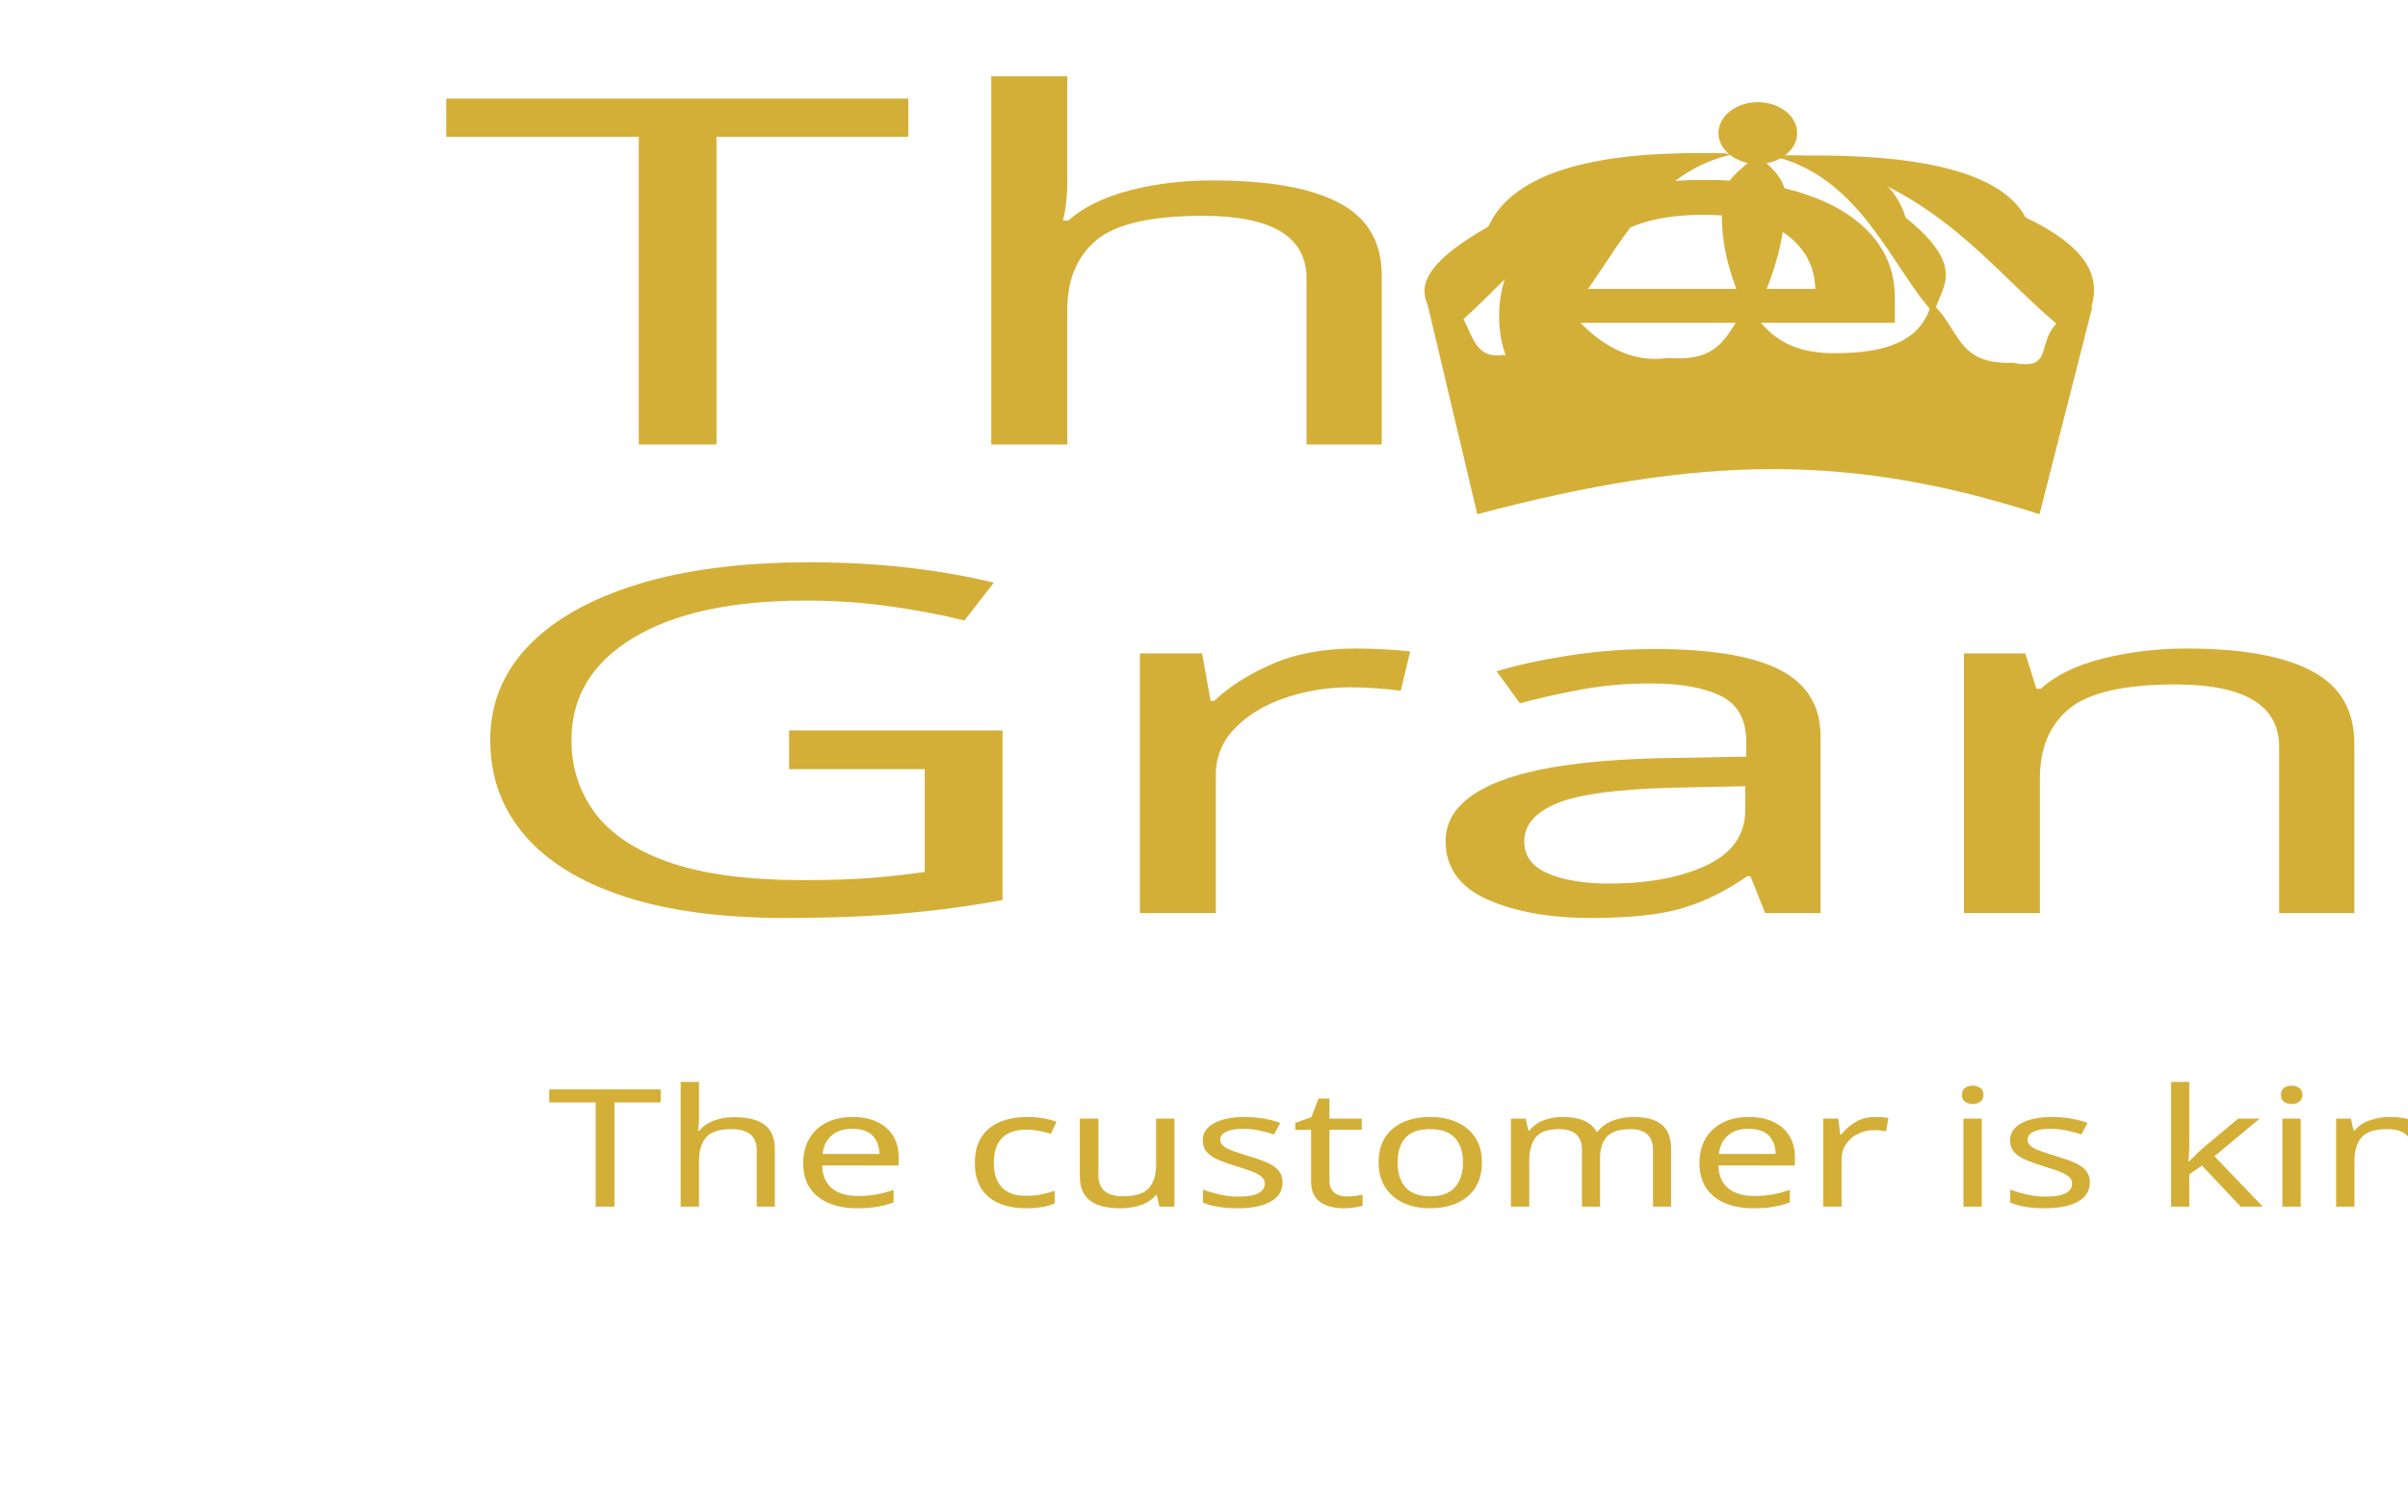
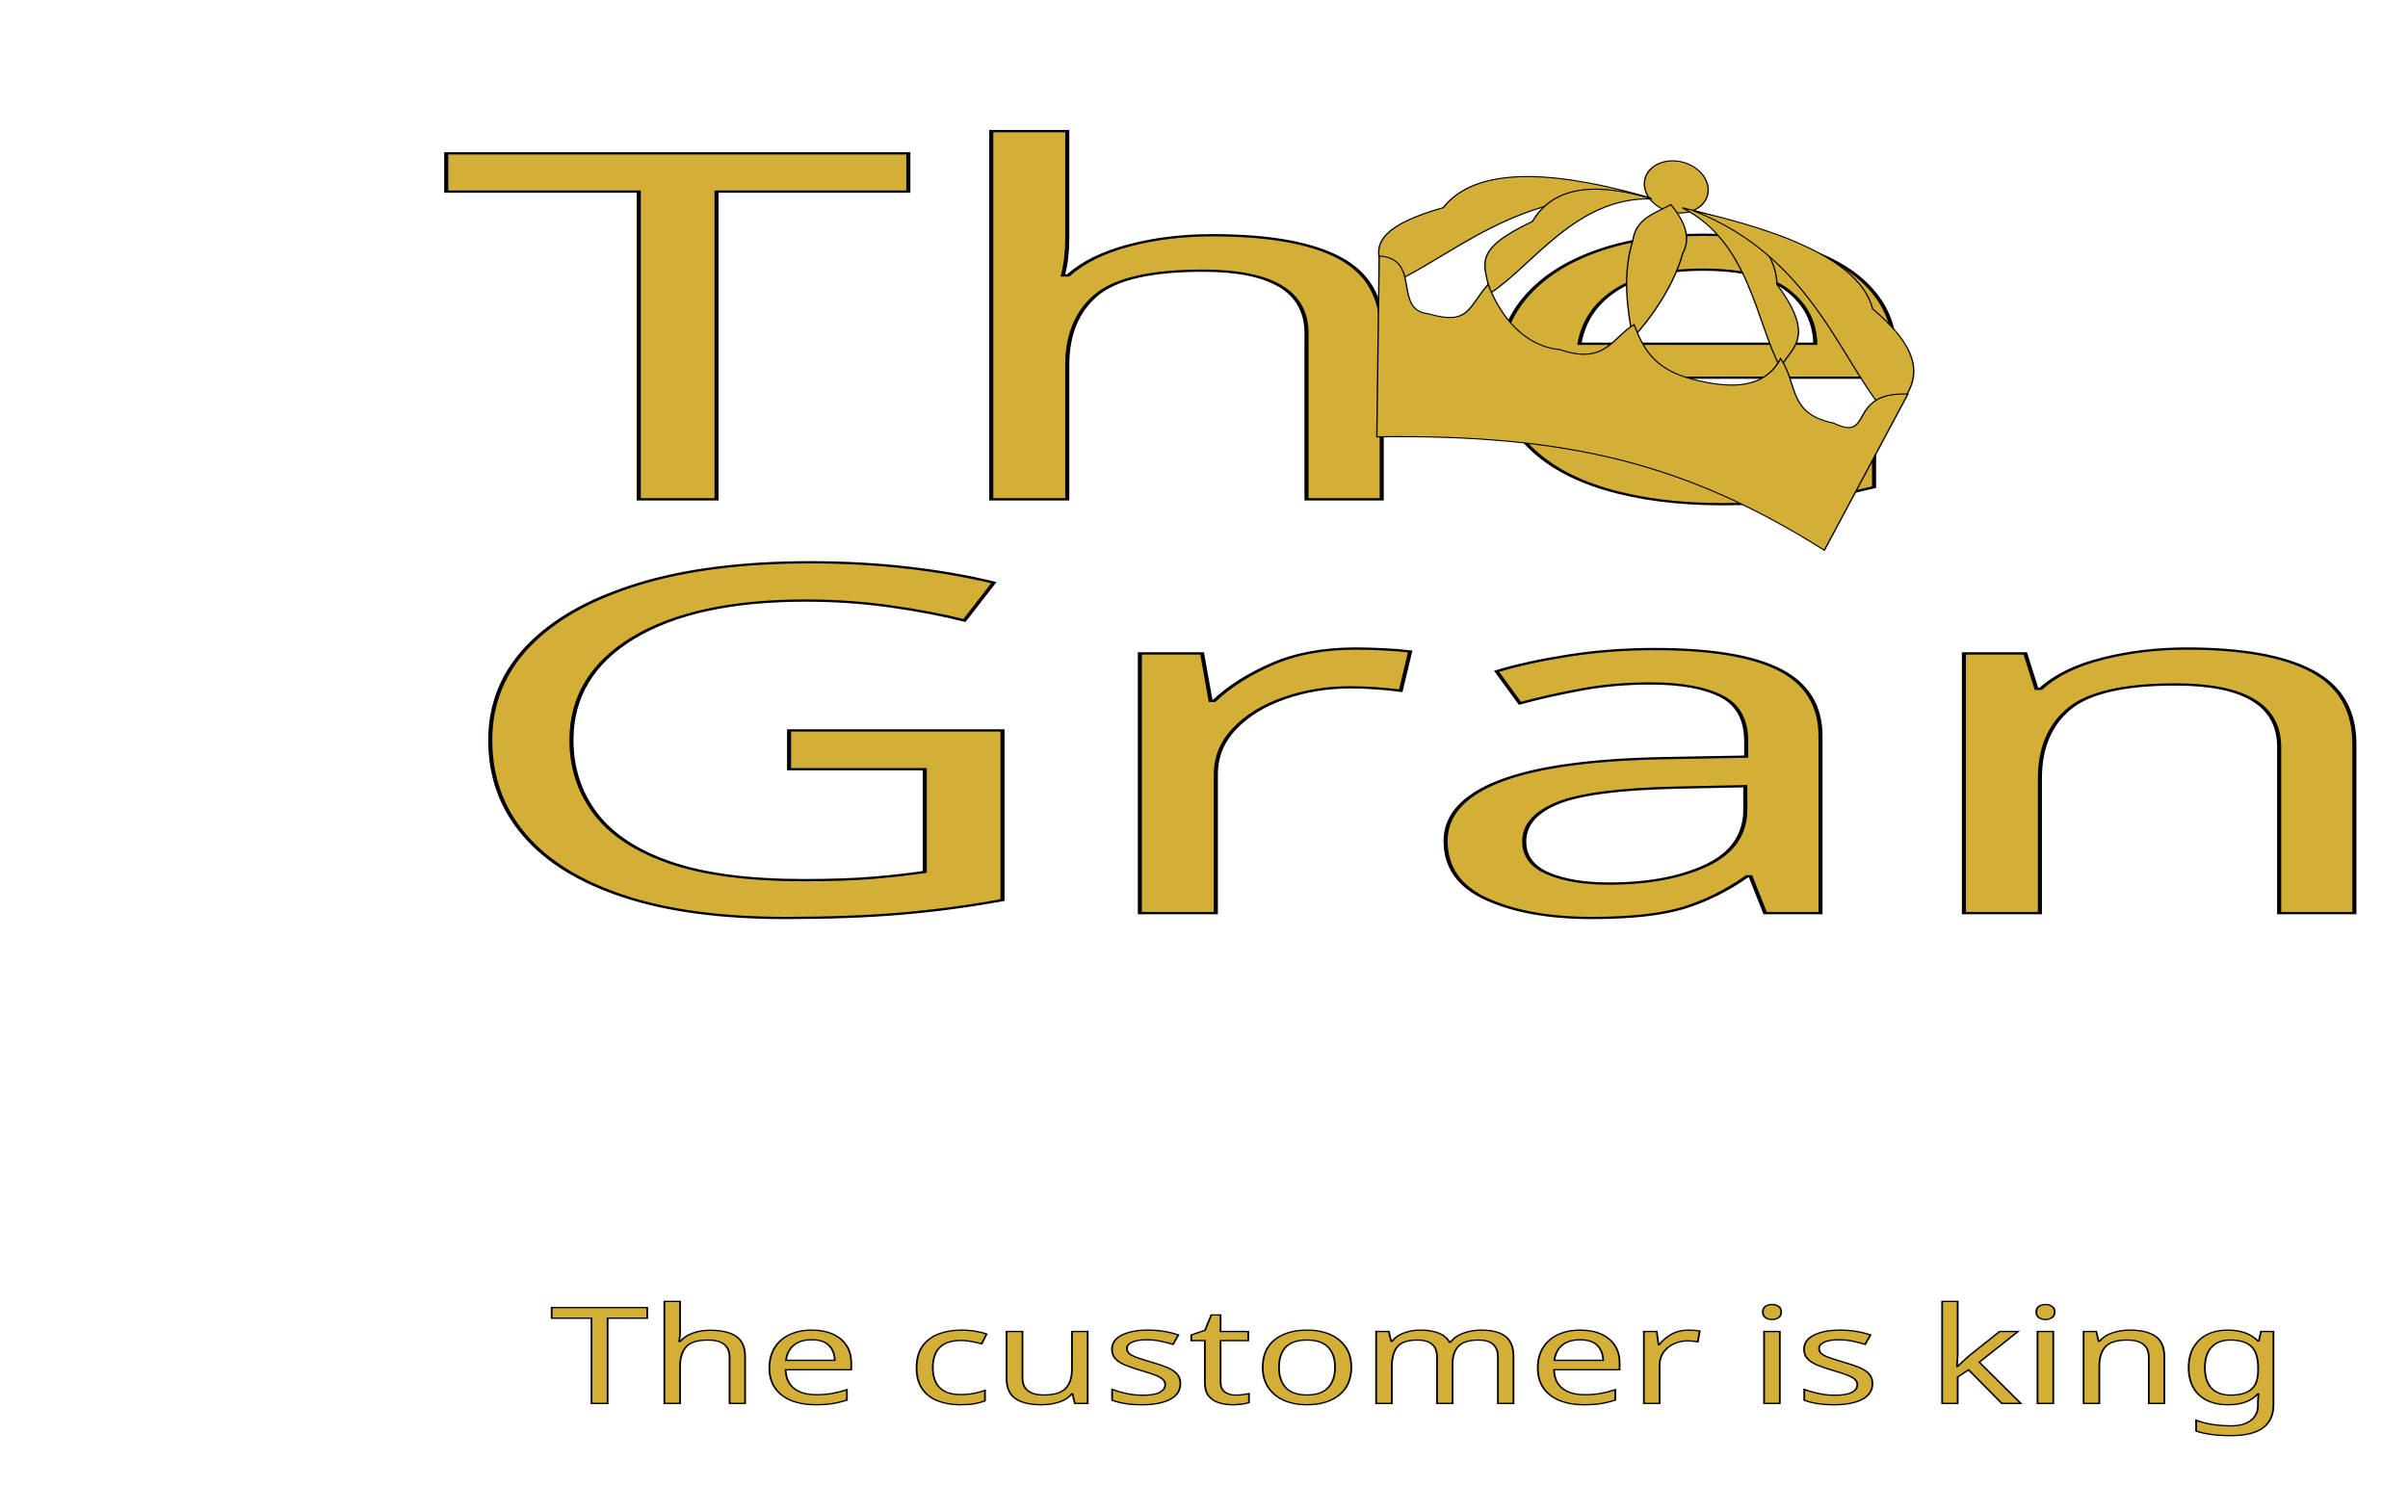
<svg xmlns="http://www.w3.org/2000/svg" width="394.693mm" height="247.794mm" viewBox="0 0 394.693 247.794" version="1.1" id="svg1" xml:space="preserve">
  <defs id="defs1">
    <rect x="338.238" y="152.275" width="848.964" height="467.604" id="rect6" />
    <rect x="336.891" y="615.836" width="630.659" height="113.195" id="rect3" />
    <linearGradient id="swatch1">
      <stop style="stop-color:#c3cc22;stop-opacity:1;" offset="0" id="stop1" />
    </linearGradient>
  </defs>
  <g id="layer1" transform="translate(294.5042,-13.90516)">
-     <text xml:space="preserve" transform="matrix(0.3557106,0,0,0.280315,-325.137,13.5657)" id="text3" style="font-style:normal;font-variant:normal;font-weight:normal;font-stretch:condensed;font-size:96px;font-family:'Agency FB';-inkscape-font-specification:'Agency FB Condensed';text-align:start;writing-mode:lr-tb;direction:ltr;white-space:pre;shape-inside:url(#rect3);shape-padding:1.348;display:inline;fill:#d4af37;fill-opacity:1;fill-rule:evenodd">
+     <text xml:space="preserve" transform="matrix(0.3049562,0,0,0.2291872,-307.5206,81.96636)" id="text3" style="font-style:normal;font-variant:normal;font-weight:normal;font-stretch:condensed;font-size:96px;font-family:'Agency FB';-inkscape-font-specification:'Agency FB Condensed';text-align:start;writing-mode:lr-tb;direction:ltr;white-space:pre;shape-inside:url(#rect3);shape-padding:1.348;display:inline;fill:#d4af37;fill-opacity:1;fill-rule:evenodd;stroke:#000000;stroke-width:0.946;stroke-dasharray:none;stroke-opacity:1">
      <tspan x="338.238" y="706.867" id="tspan1">The customer is king</tspan>
    </text>
    <text xml:space="preserve" style="font-style:normal;font-variant:normal;font-weight:normal;font-stretch:condensed;font-size:16.933px;font-family:'Agency FB';-inkscape-font-specification:'Agency FB Condensed';text-align:start;writing-mode:lr-tb;direction:ltr;text-anchor:start;white-space:pre;inline-size:0;fill:#c3cc22;fill-opacity:1;fill-rule:evenodd;stroke-width:0.265" x="132.99" y="163.653" id="text4">
      <tspan id="tspan4" style="stroke-width:0.265" x="132.99" y="163.653" />
    </text>
    <text xml:space="preserve" style="font-style:normal;font-variant:normal;font-weight:normal;font-stretch:condensed;font-size:16.933px;font-family:'Agency FB';-inkscape-font-specification:'Agency FB Condensed';text-align:start;writing-mode:lr-tb;direction:ltr;text-anchor:start;fill:#c3cc22;fill-opacity:1;fill-rule:evenodd;stroke-width:0.265" x="105.893" y="160.801" id="text5">
      <tspan id="tspan5" style="stroke-width:0.265" x="105.893" y="160.801" />
    </text>
    <text xml:space="preserve" transform="matrix(0.2645833,0,0,0.2645833,-91.988,22.10564)" id="text6" style="font-style:normal;font-variant:normal;font-weight:normal;font-stretch:condensed;font-size:96px;font-family:'Agency FB';-inkscape-font-specification:'Agency FB Condensed';text-align:start;writing-mode:lr-tb;direction:ltr;white-space:pre;shape-inside:url(#rect6);display:inline;fill:#c3cc22;fill-opacity:1;fill-rule:evenodd" />
-     <text xml:space="preserve" style="font-style:normal;font-variant:normal;font-weight:normal;font-stretch:normal;font-size:106.051px;font-family:'Freestyle Script';-inkscape-font-specification:'Freestyle Script';text-align:start;letter-spacing:0px;word-spacing:0px;writing-mode:lr-tb;direction:ltr;text-anchor:start;fill:#d4af37;fill-opacity:1;fill-rule:evenodd;stroke-width:0.552" x="-166.873" y="115.847" id="text7" transform="scale(1.335062,0.7490288)">
-       <tspan id="tspan7" style="font-style:normal;font-variant:normal;font-weight:normal;font-stretch:normal;font-size:106.051px;font-family:'Freestyle Script';-inkscape-font-specification:'Freestyle Script';letter-spacing:0px;word-spacing:0px;writing-mode:lr-tb;fill:#d4af37;fill-opacity:1;stroke-width:0.552" x="-166.873" y="115.847" dy="0 0" dx="0 0">The </tspan>
-       <tspan style="font-style:normal;font-variant:normal;font-weight:normal;font-stretch:normal;font-size:106.051px;font-family:'Freestyle Script';-inkscape-font-specification:'Freestyle Script';letter-spacing:0px;word-spacing:0px;writing-mode:lr-tb;fill:#d4af37;fill-opacity:1;stroke-width:0.552" x="-166.873" y="248.411" id="tspan8" dx="0 0" dy="-30 0.01">Grand</tspan>
+     <text xml:space="preserve" style="font-style:normal;font-variant:normal;font-weight:normal;font-stretch:normal;font-size:106.051px;font-family:'Freestyle Script';-inkscape-font-specification:'Freestyle Script';text-align:start;letter-spacing:0px;word-spacing:0px;writing-mode:lr-tb;direction:ltr;text-anchor:start;fill:#d4af37;fill-opacity:1;fill-rule:evenodd;stroke-width:0.5;stroke-dasharray:none;stroke:#000000;stroke-opacity:1" x="-166.873" y="115.847" id="text7" transform="scale(1.335062,0.7490288)">
+       <tspan id="tspan7" style="font-style:normal;font-variant:normal;font-weight:normal;font-stretch:normal;font-size:106.051px;font-family:'Freestyle Script';-inkscape-font-specification:'Freestyle Script';letter-spacing:0px;word-spacing:0px;writing-mode:lr-tb;fill:#d4af37;fill-opacity:1;stroke-width:0.5;stroke-dasharray:none;stroke:#000000;stroke-opacity:1" x="-166.873" y="115.847" dy="12 0 0 0" dx="0 0 0 0">The </tspan>
+       <tspan style="font-style:normal;font-variant:normal;font-weight:normal;font-stretch:normal;font-size:106.051px;font-family:'Freestyle Script';-inkscape-font-specification:'Freestyle Script';letter-spacing:0px;word-spacing:0px;writing-mode:lr-tb;fill:#d4af37;fill-opacity:1;stroke-width:0.5;stroke-dasharray:none;stroke:#000000;stroke-opacity:1" x="-166.873" y="248.411" id="tspan8" dx="0 0" dy="-30 0.01">Grand</tspan>
    </text>
-     <g id="layer1-8" transform="matrix(0.5653865,0,0,0.4436811,-53.35065,4.555563)">
-       <circle style="fill:#d4af37;fill-opacity:1;fill-rule:evenodd;stroke:#000000;stroke-width:0.265;stroke-dasharray:none;stroke-opacity:0" id="path1" cx="83.074" cy="70.239" r="11.409" />
-       <path style="fill:#d4af37;fill-opacity:1;fill-rule:evenodd;stroke:#000000;stroke-width:0.288;stroke-dasharray:none;stroke-opacity:0" d="M 74.872,77.759 C 56.283,77.233 14.831,76.762 5,104.736 -29.502,129.814 -4.222,136.801 -9.972,146.886 12.052,127.019 28.394,86.267 74.872,77.759 Z" id="path5" />
-       <path style="fill:#d4af37;fill-opacity:1;fill-rule:evenodd;stroke:#000000;stroke-width:0.198;stroke-dasharray:none;stroke-opacity:0" d="m 75.755,78.089 c -10.384,-0.446 -33.537,-0.845 -39.029,22.837 -18.52,19.236 -12.79,23.601 -8.363,35.683 12.302,-16.819 21.43,-51.318 47.392,-58.521 z" id="path5-1" />
-       <path style="fill:#d4af37;fill-opacity:1;fill-rule:evenodd;stroke:#000000;stroke-width:0.198;stroke-dasharray:none;stroke-opacity:0" d="m 86.883,78.611 c 10.384,-0.446 33.538,-0.845 39.03,22.837 19.088,19.56 9.174,26.663 8.364,35.683 C 121.974,120.313 112.845,85.814 86.883,78.611 Z" id="path5-1-2" />
-       <path style="fill:#d4af37;fill-opacity:1;fill-rule:evenodd;stroke:#000000;stroke-width:0.265;stroke-dasharray:none;stroke-opacity:0" d="m 90.836,78.637 c 18.592,-0.445 60.05,-0.844 69.882,22.819 34.313,20.756 12.791,39.847 16.757,46.35 C 155.449,131.001 137.322,85.834 90.836,78.637 Z" id="path5-8" />
-       <path style="fill:#d4af37;fill-opacity:1;fill-rule:evenodd;stroke:#000000;stroke-width:0.265;stroke-dasharray:none;stroke-opacity:0" d="m 82.718,78.439 c -4.646,5.627 -10.722,9.562 -9.983,19.61 -0.785,16.991 4.649,32.018 8.2,42.072 4.734,-9.833 9.883,-28.175 9.983,-41.715 1.704,-8.319 -2.347,-14.481 -8.2,-19.966 z" id="path6" />
-       <path style="fill:#d4af37;fill-opacity:1;fill-rule:evenodd;stroke:#000000;stroke-width:0.266;stroke-dasharray:none;stroke-opacity:0" d="m -12.841,132.635 c 15.051,-3.409 8.999,22.003 21.887,19.609 14.816,0.608 12.846,-6.823 17.87,-19.253 6.411,11.646 17.165,22.905 30.167,20.322 16.897,1.824 16.989,-11.245 23.264,-18.896 5.743,10.319 11.534,18.034 27.633,17.114 11.432,-0.418 22.595,-3.885 25.439,-18.54 8.254,9.242 7.081,23.035 23.641,22.105 15.613,4.032 1.711,-15.101 22.999,-20.679 l -15.32,76.655 c -54.578,-22.427 -97.962,-22.014 -162.989,0 z" id="path7" />
+     <g id="layer1-8" transform="matrix(0.4846413,0.1242936,-0.09546441,0.3885783,-36.6879,4.819324)" style="mix-blend-mode:normal;stroke:#000000;stroke-opacity:1;stroke-width:0.447;stroke-dasharray:none">
+       <ellipse style="fill:#d4af37;fill-opacity:1;fill-rule:evenodd;stroke:#000000;stroke-width:0.447;stroke-dasharray:none;stroke-opacity:1" id="path1" cx="52.016" cy="85.841" rx="10.588" ry="10.482" transform="matrix(0.9999942,-0.00341105,-0.00212179,0.9999978,0,0)" />
+       <path style="fill:#d4af37;fill-opacity:1;fill-rule:evenodd;stroke:#000000;stroke-width:0.447;stroke-dasharray:none;stroke-opacity:1" d="m 44.207,92.599 c -17.25,-0.425 -55.716,-0.727 -64.894,25.005 -32.067,23.149 -8.621,29.489 -13.977,38.772 20.477,-18.322 35.722,-55.814 78.871,-63.778 z" id="path5" />
+       <path style="fill:#d4af37;fill-opacity:1;fill-rule:evenodd;stroke:#000000;stroke-width:0.447;stroke-dasharray:none;stroke-opacity:1" d="M 45.025,92.899 C 35.39,92.522 13.904,92.229 8.762,114.004 -8.462,131.735 -3.153,135.727 0.931,146.813 12.38,131.322 20.918,99.598 45.025,92.899 Z" id="path5-1" />
+       <path style="fill:#d4af37;fill-opacity:1;fill-rule:evenodd;stroke:#000000;stroke-width:0.447;stroke-dasharray:none;stroke-opacity:1" d="m 55.351,93.343 c 9.637,-0.442 31.125,-0.882 36.175,20.858 17.676,17.91 8.461,24.467 7.692,32.757 C 87.834,131.544 79.43,99.878 55.351,93.343 Z" id="path5-1-2" />
+       <path style="fill:#d4af37;fill-opacity:1;fill-rule:evenodd;stroke:#000000;stroke-width:0.447;stroke-dasharray:none;stroke-opacity:1" d="m 59.02,93.354 c 17.255,-0.468 55.728,-0.966 64.806,20.743 31.802,18.961 11.792,36.569 15.461,42.53 C 118.878,141.258 102.144,99.819 59.02,93.354 Z" id="path5-8" />
+       <path style="fill:#d4af37;fill-opacity:1;fill-rule:evenodd;stroke:#000000;stroke-width:0.447;stroke-dasharray:none;stroke-opacity:1" d="m 51.486,93.198 c -4.323,5.184 -9.969,8.819 -9.303,18.048 -0.761,15.612 4.252,29.401 7.528,38.627 4.412,-9.049 9.227,-25.917 9.346,-38.357 1.597,-7.649 -2.15,-13.296 -7.571,-18.318 z" id="path6" />
+       <path style="fill:#d4af37;fill-opacity:1;fill-rule:evenodd;stroke:#000000;stroke-width:0.447;stroke-dasharray:none;stroke-opacity:1" d="m -37.299,143.292 c 13.974,-3.18 8.308,20.186 20.273,17.946 13.748,0.512 11.934,-6.309 16.621,-17.745 5.927,10.679 15.885,20.989 27.956,18.575 15.677,1.622 15.788,-10.385 21.626,-17.434 5.31,9.462 10.669,16.531 25.611,15.635 10.609,-0.42 20.975,-3.641 23.644,-17.114 7.642,8.465 6.526,21.141 21.896,20.234 14.481,3.655 1.617,-13.879 21.384,-19.071 l -14.367,70.474 c -50.605,-20.432 -90.866,-19.915 -151.255,0.516 z" id="path7" />
    </g>
  </g>
</svg>
